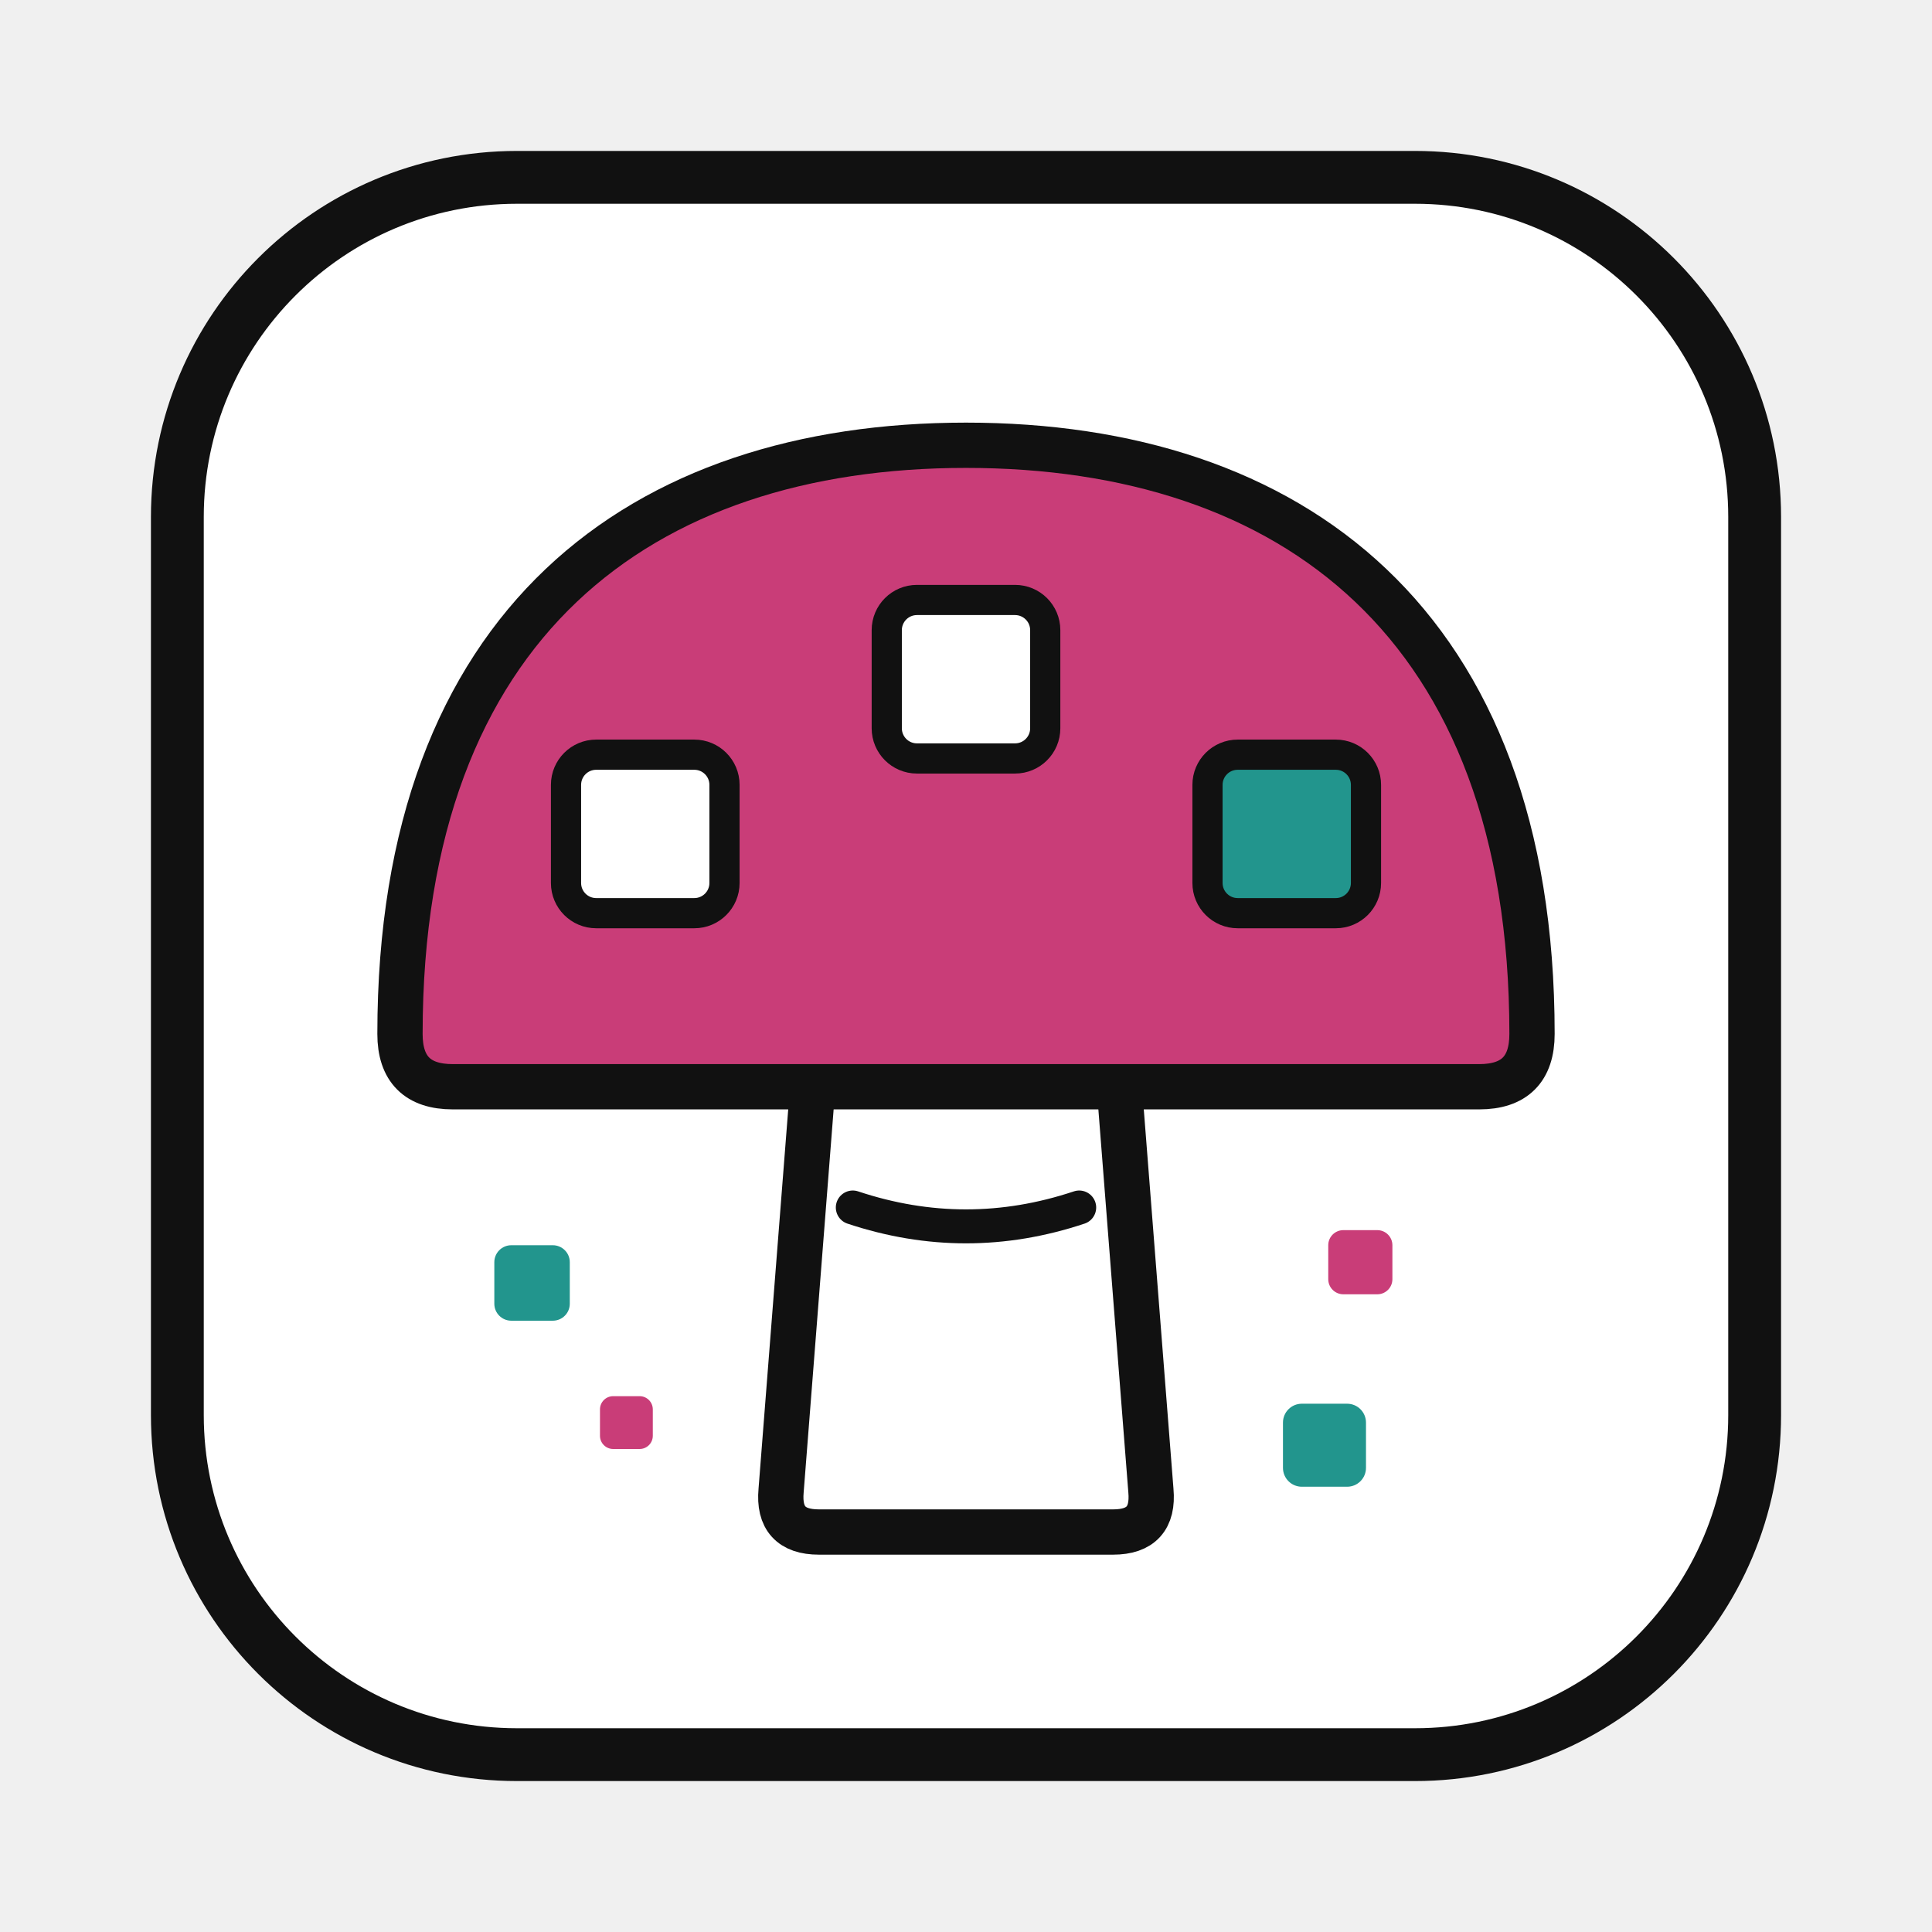
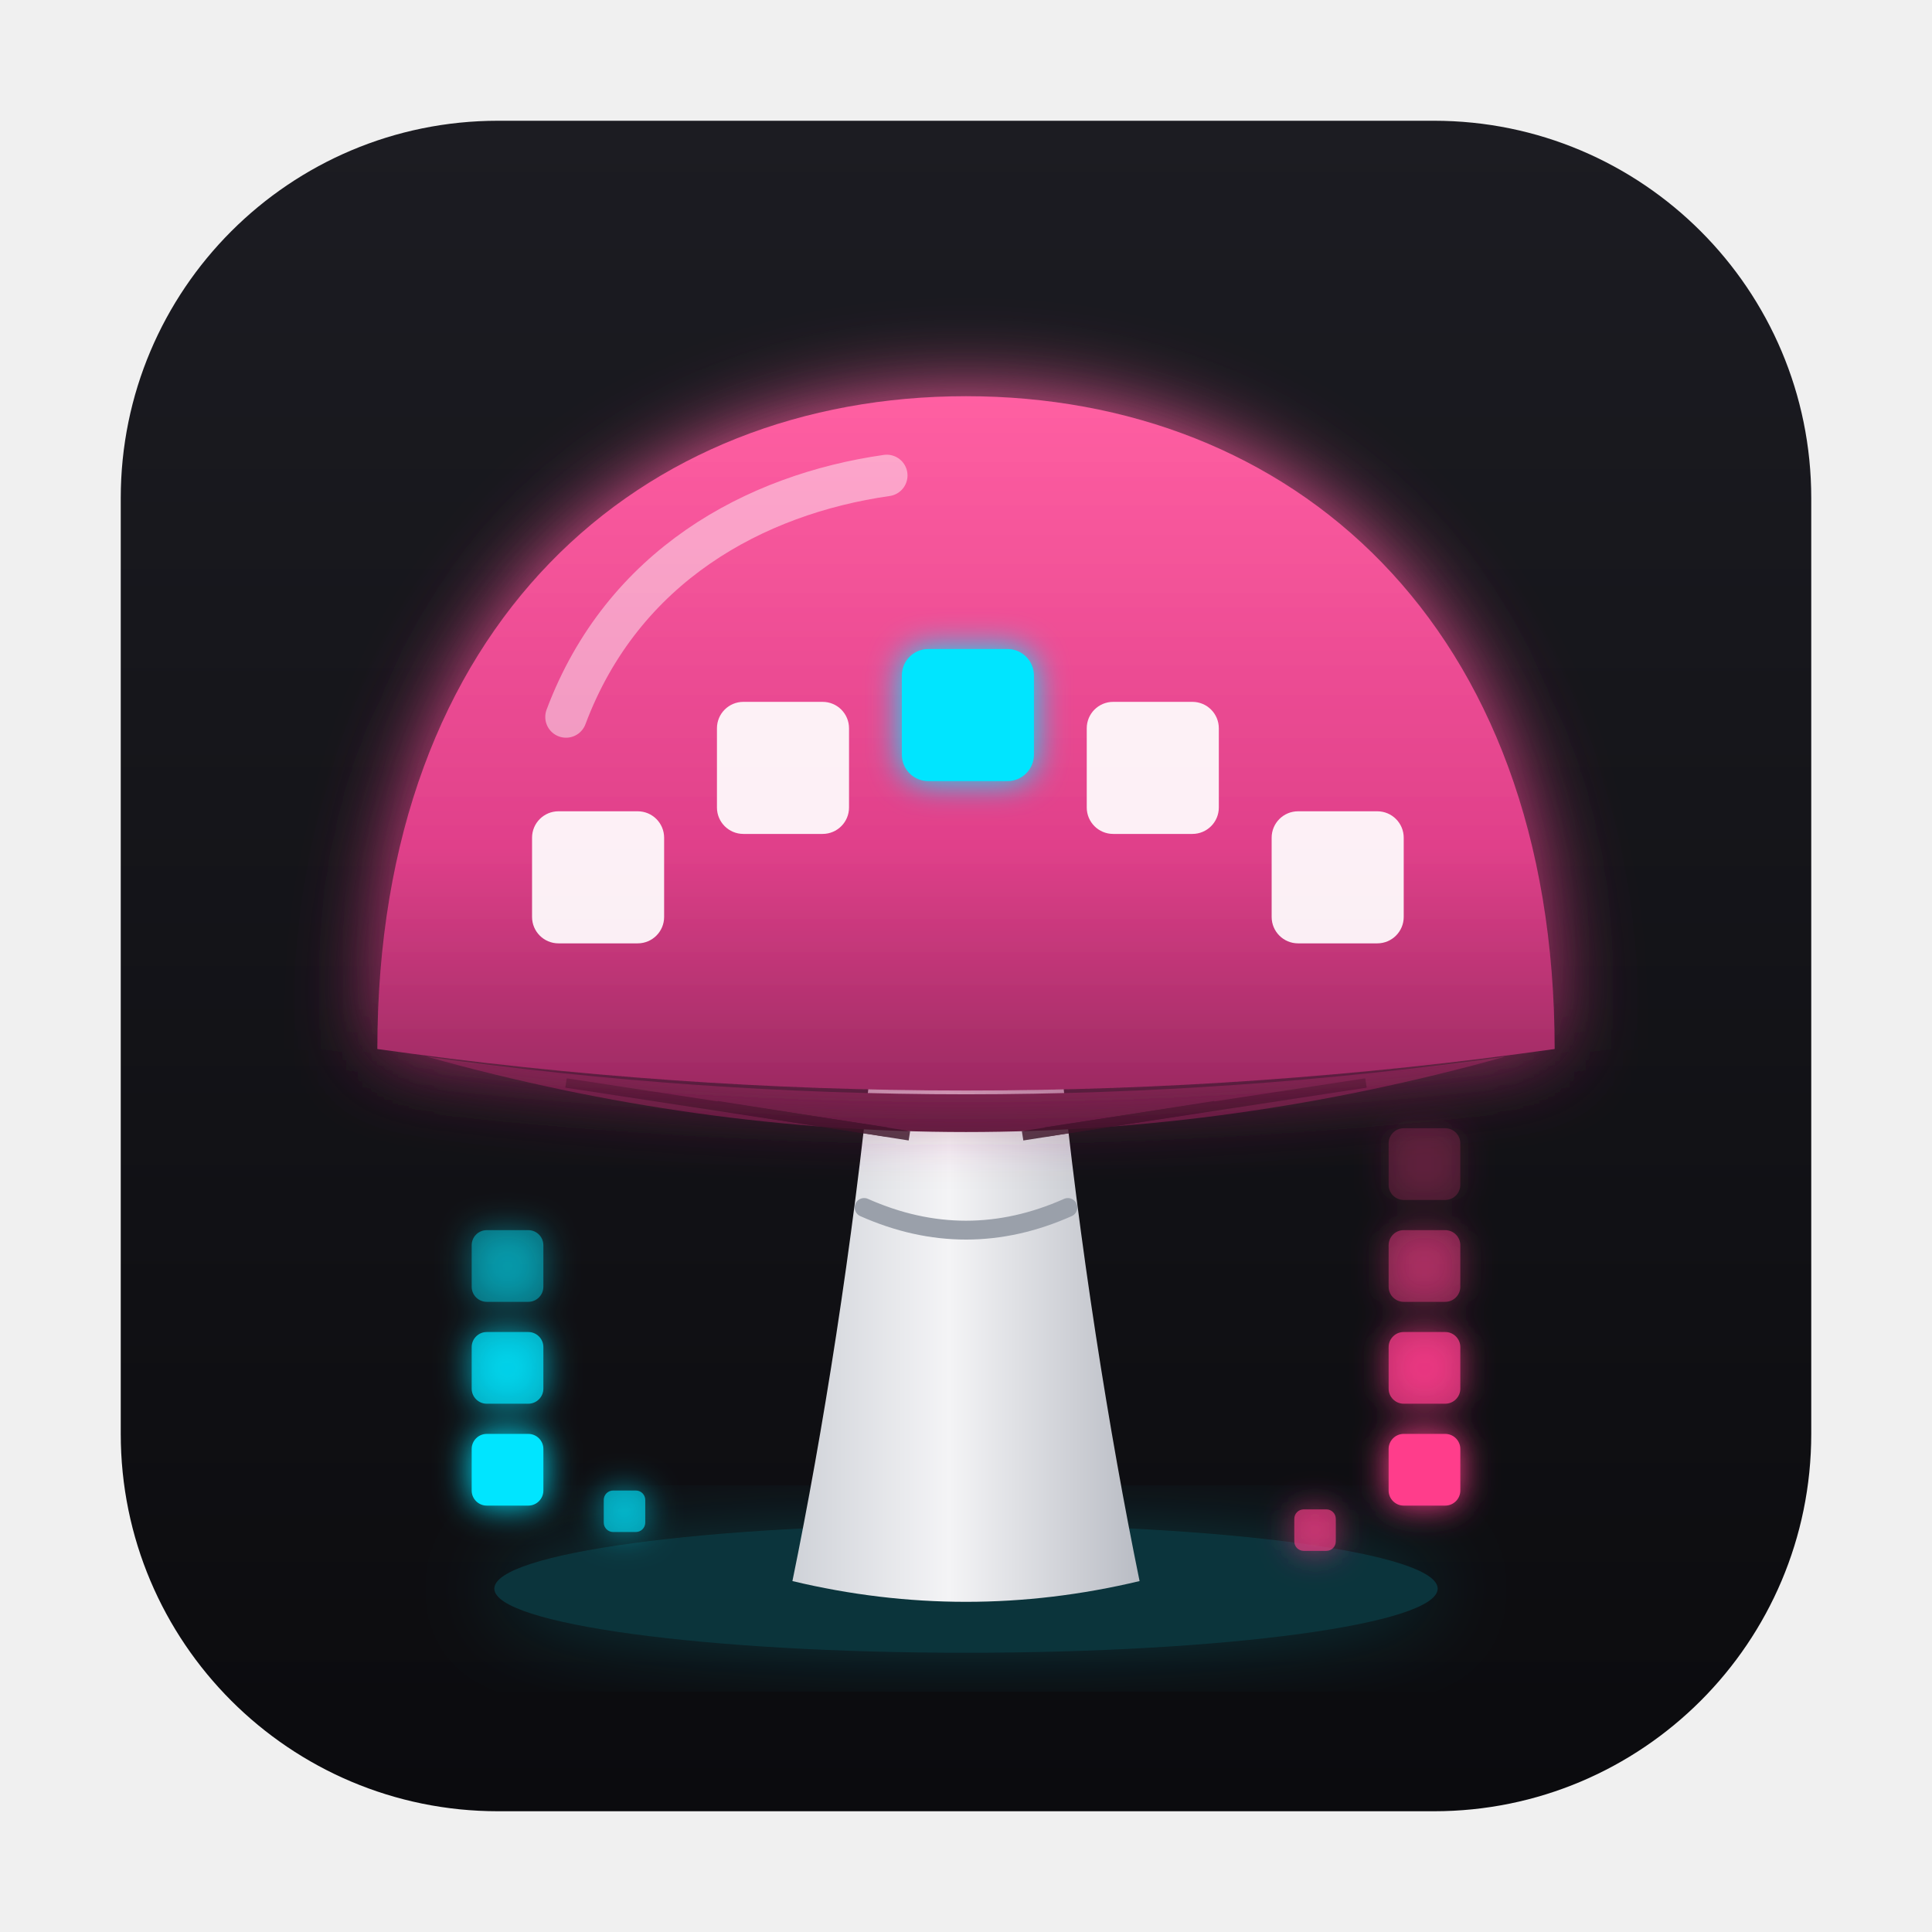
<svg xmlns="http://www.w3.org/2000/svg" viewBox="0 0 1024 1024" width="1024" height="1024">
-   <rect x="94" y="94" width="836" height="836" rx="180" fill="#ffffff" stroke="#111111" stroke-width="28" />
-   <path d="M432 560 L414 790 Q412 812 434 812 L590 812 Q612 812 610 790 L592 560 Z" fill="#ffffff" stroke="#111111" stroke-width="24" stroke-linejoin="round" />
-   <path d="M452 640 Q512 660 572 640" fill="none" stroke="#111111" stroke-width="18" stroke-linecap="round" />
-   <path d="M212 548 C212 330 340 236 512 236 C684 236 812 330 812 548 Q812 576 784 576 L240 576 Q212 576 212 548 Z" fill="#c93d78" stroke="#111111" stroke-width="24" stroke-linejoin="round" />
-   <rect x="300" y="400" width="84" height="84" rx="16" fill="#ffffff" stroke="#111111" stroke-width="16" />
-   <rect x="470" y="318" width="84" height="84" rx="16" fill="#ffffff" stroke="#111111" stroke-width="16" />
-   <rect x="640" y="400" width="84" height="84" rx="16" fill="#22958d" stroke="#111111" stroke-width="16" />
-   <rect x="262" y="660" width="40" height="40" rx="9" fill="#22958d" />
-   <rect x="318" y="740" width="28" height="28" rx="7" fill="#c93d78" />
-   <rect x="704" y="652" width="34" height="34" rx="8" fill="#c93d78" />
-   <rect x="680" y="744" width="44" height="44" rx="10" fill="#22958d" />
+   <defs>
+     <linearGradient id="cap" x1="0" y1="0" x2="0" y2="1">
+       <stop offset="0" stop-color="#ff5fa2" />
+       <stop offset="0.65" stop-color="#e0408a" />
+       <stop offset="1" stop-color="#9c2a62" />
+     </linearGradient>
+     <linearGradient id="stem" x1="0" y1="0" x2="1" y2="0">
+       <stop offset="0" stop-color="#cfd2d8" />
+       <stop offset="0.45" stop-color="#f4f4f6" />
+       <stop offset="1" stop-color="#b9bcc4" />
+     </linearGradient>
+     <linearGradient id="bg" x1="0" y1="0" x2="0" y2="1">
+       <stop offset="0" stop-color="#1c1c22" />
+       <stop offset="1" stop-color="#0b0b0e" />
+     </linearGradient>
+     <filter id="glow" x="-30%" y="-30%" width="160%" height="160%">
+       <feGaussianBlur stdDeviation="22" result="b" />
+       <feMerge>
+         <feMergeNode in="b" />
+         <feMergeNode in="SourceGraphic" />
+       </feMerge>
+     </filter>
+     <filter id="soft" x="-50%" y="-50%" width="200%" height="200%">
+       <feGaussianBlur stdDeviation="9" result="b" />
+       <feMerge>
+         <feMergeNode in="b" />
+         <feMergeNode in="SourceGraphic" />
+       </feMerge>
+     </filter>
+     <clipPath id="tile">
+       <rect x="64" y="64" width="896" height="896" rx="200" />
+     </clipPath>
+   </defs>
+   <rect x="64" y="64" width="896" height="896" rx="200" fill="url(#bg)" />
+   <g clip-path="url(#tile)">
+     <ellipse cx="512" cy="842" rx="250" ry="34" fill="#00e5ff" opacity="0.18" filter="url(#glow)" />
+     <path d="M462 560 C452 660 436 760 420 838 Q512 860 604 838 C588 760 572 660 562 560 Z" fill="url(#stem)" />
+     <path d="M458 640 Q512 664 566 640" fill="none" stroke="#9aa0aa" stroke-width="10" stroke-linecap="round" />
+     <path d="M226 560 Q512 640 798 560 Q512 600 226 560 Z" fill="#5a1a3a" />
+     <g stroke="#2a0d1c" stroke-width="5" opacity="0.8">
+       <line x1="300" y1="574" x2="470" y2="600" />
+       <line x1="380" y1="586" x2="482" y2="602" />
+       <line x1="724" y1="574" x2="554" y2="600" />
+       <line x1="644" y1="586" x2="542" y2="602" />
+     </g>
+     <g filter="url(#glow)">
+       <path d="M200 556 C200 330 340 210 512 210 C684 210 824 330 824 556 Q512 600 200 556 Z" fill="url(#cap)" />
+     </g>
+     <path d="M300 380 C330 300 400 262 470 252" fill="none" stroke="#ffffff" stroke-opacity="0.45" stroke-width="22" stroke-linecap="round" />
+     <g>
+       <rect x="282" y="430" width="70" height="70" rx="14" fill="#ffffff" fill-opacity="0.92" />
+       <rect x="380" y="372" width="70" height="70" rx="14" fill="#ffffff" fill-opacity="0.92" />
+       <rect x="478" y="344" width="70" height="70" rx="14" fill="#00e5ff" filter="url(#soft)" />
+       <rect x="576" y="372" width="70" height="70" rx="14" fill="#ffffff" fill-opacity="0.92" />
+       <rect x="674" y="430" width="70" height="70" rx="14" fill="#ffffff" fill-opacity="0.92" />
+     </g>
+     <g filter="url(#soft)">
+       <rect x="250" y="760" width="38" height="38" rx="8" fill="#00e5ff" />
+       <rect x="250" y="706" width="38" height="38" rx="8" fill="#00e5ff" opacity="0.7" />
+       <rect x="250" y="652" width="38" height="38" rx="8" fill="#00e5ff" opacity="0.4" />
+       <rect x="736" y="760" width="38" height="38" rx="8" fill="#ff3d8b" />
+       <rect x="736" y="706" width="38" height="38" rx="8" fill="#ff3d8b" opacity="0.7" />
+       <rect x="736" y="652" width="38" height="38" rx="8" fill="#ff3d8b" opacity="0.4" />
+       <rect x="736" y="598" width="38" height="38" rx="8" fill="#ff3d8b" opacity="0.18" />
+       <rect x="320" y="790" width="22" height="22" rx="5" fill="#00e5ff" opacity="0.6" />
+       <rect x="686" y="800" width="22" height="22" rx="5" fill="#ff3d8b" opacity="0.6" />
+     </g>
+   </g>
</svg>
